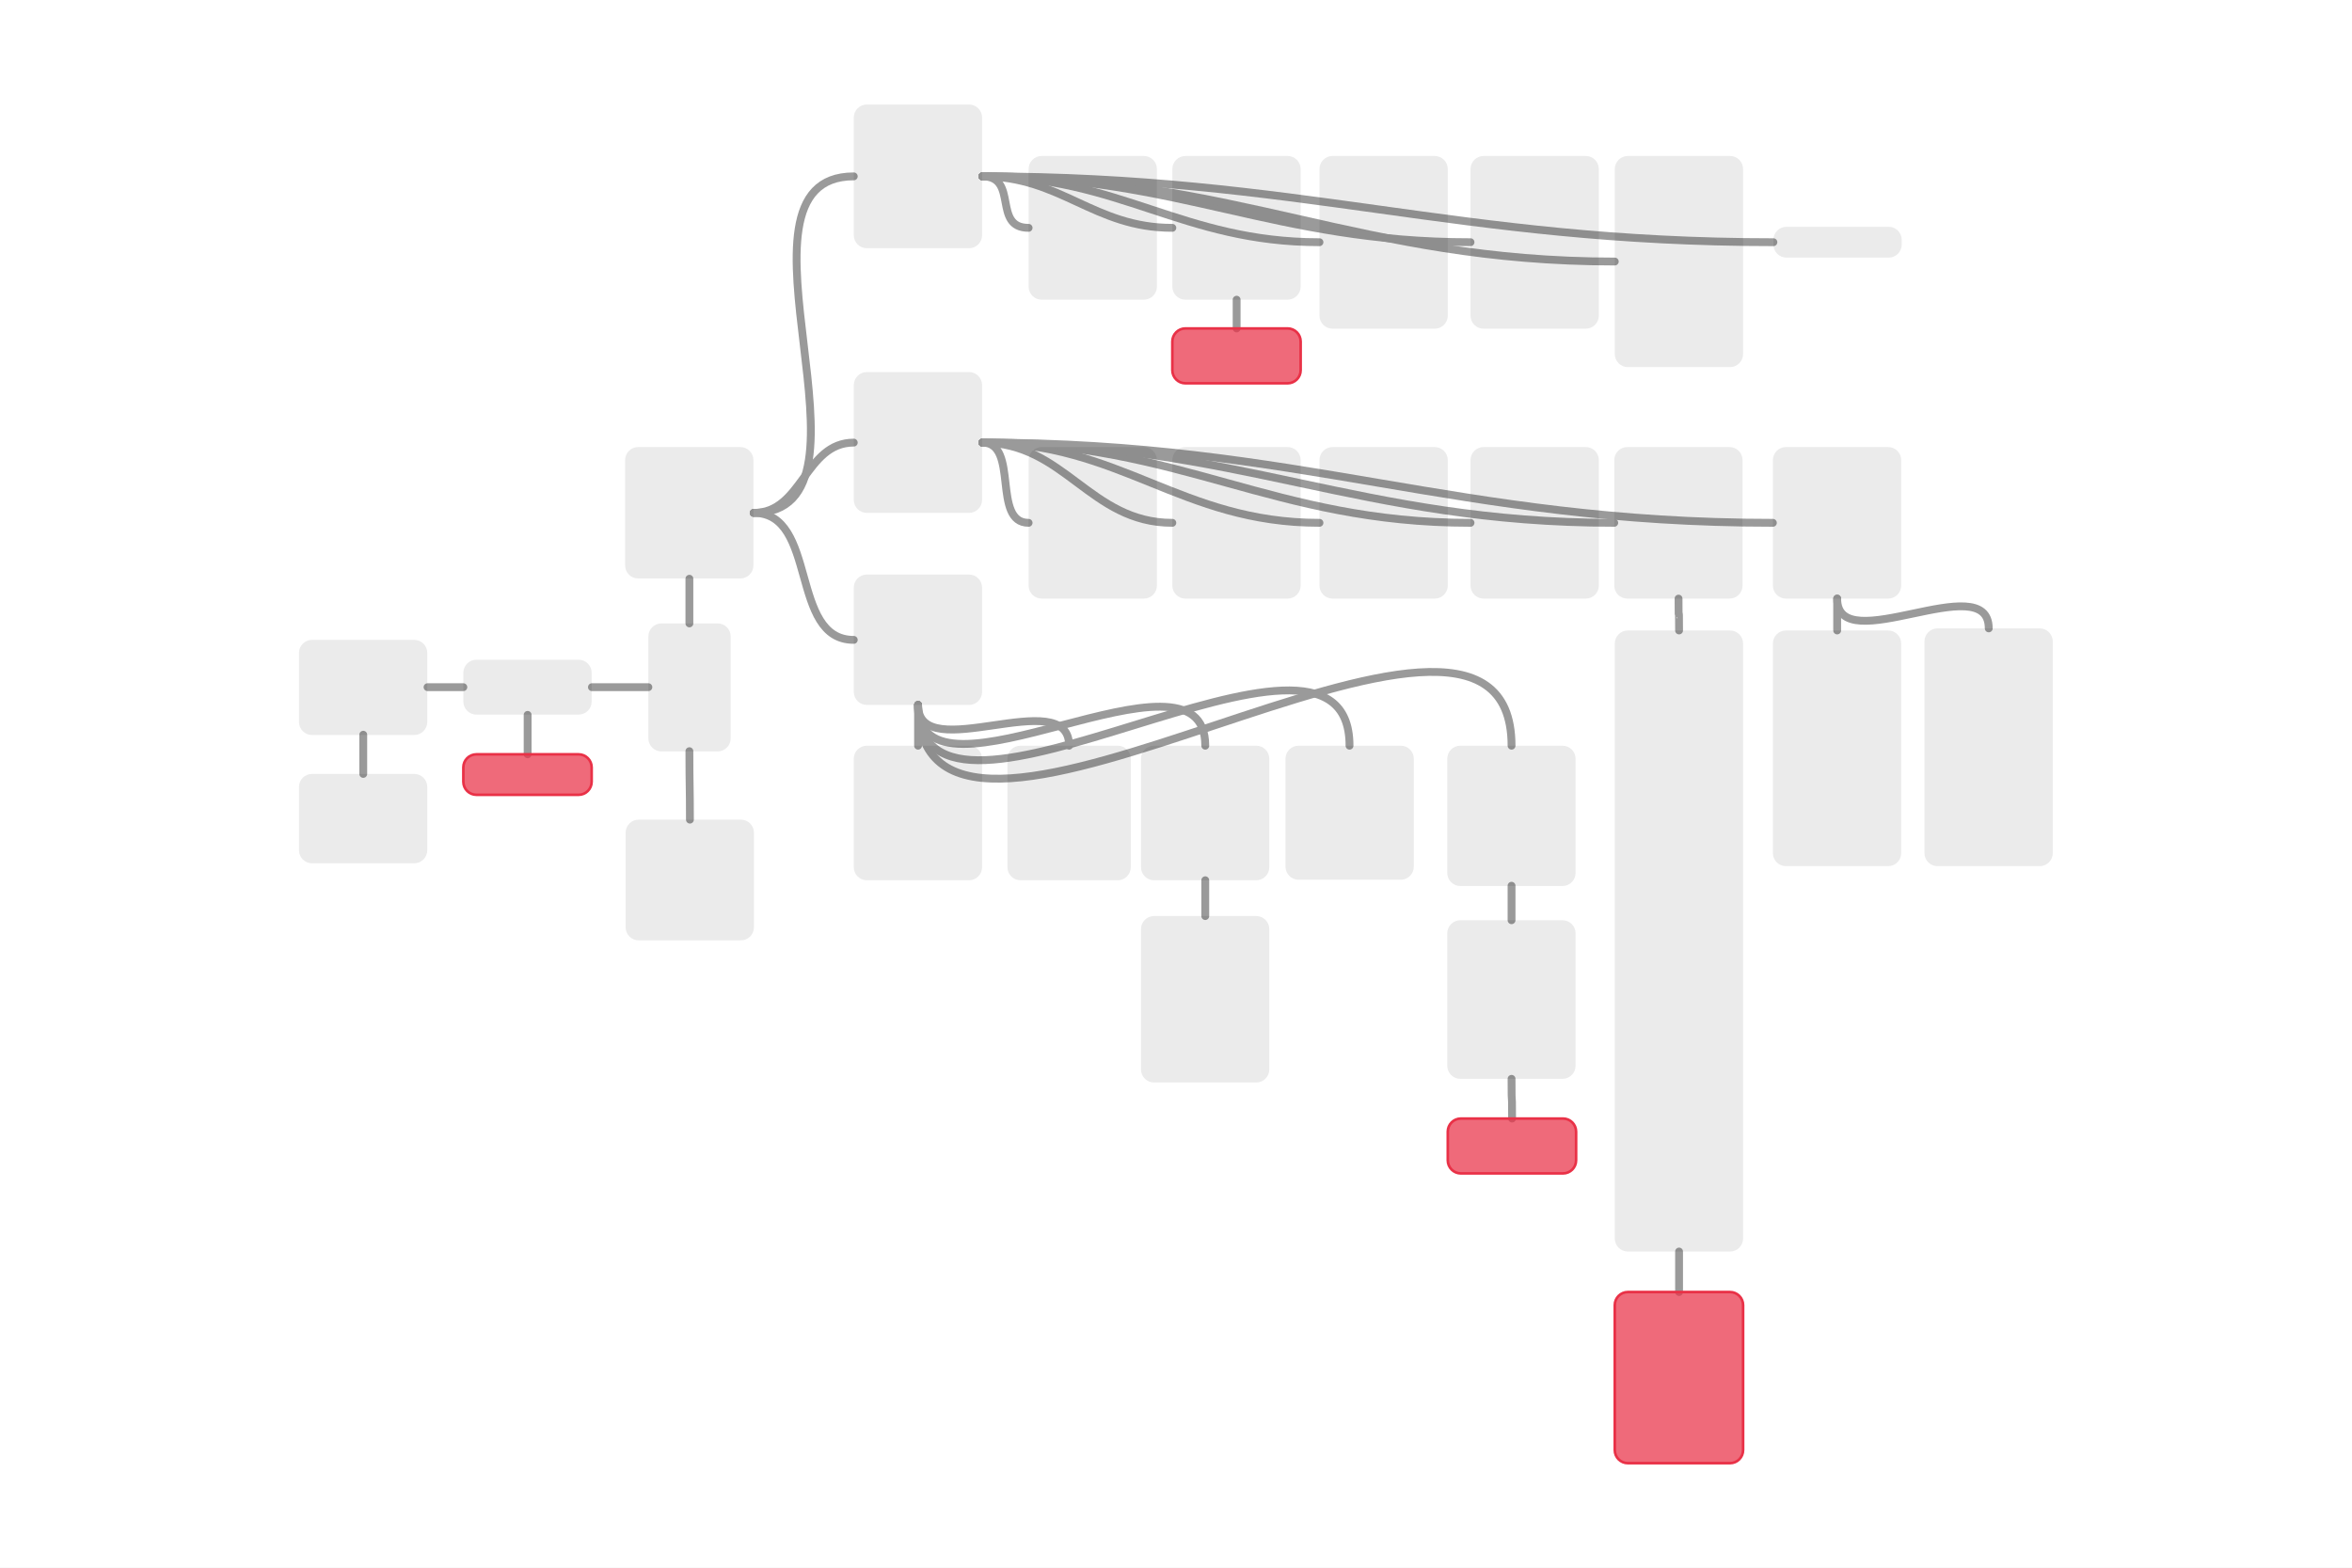
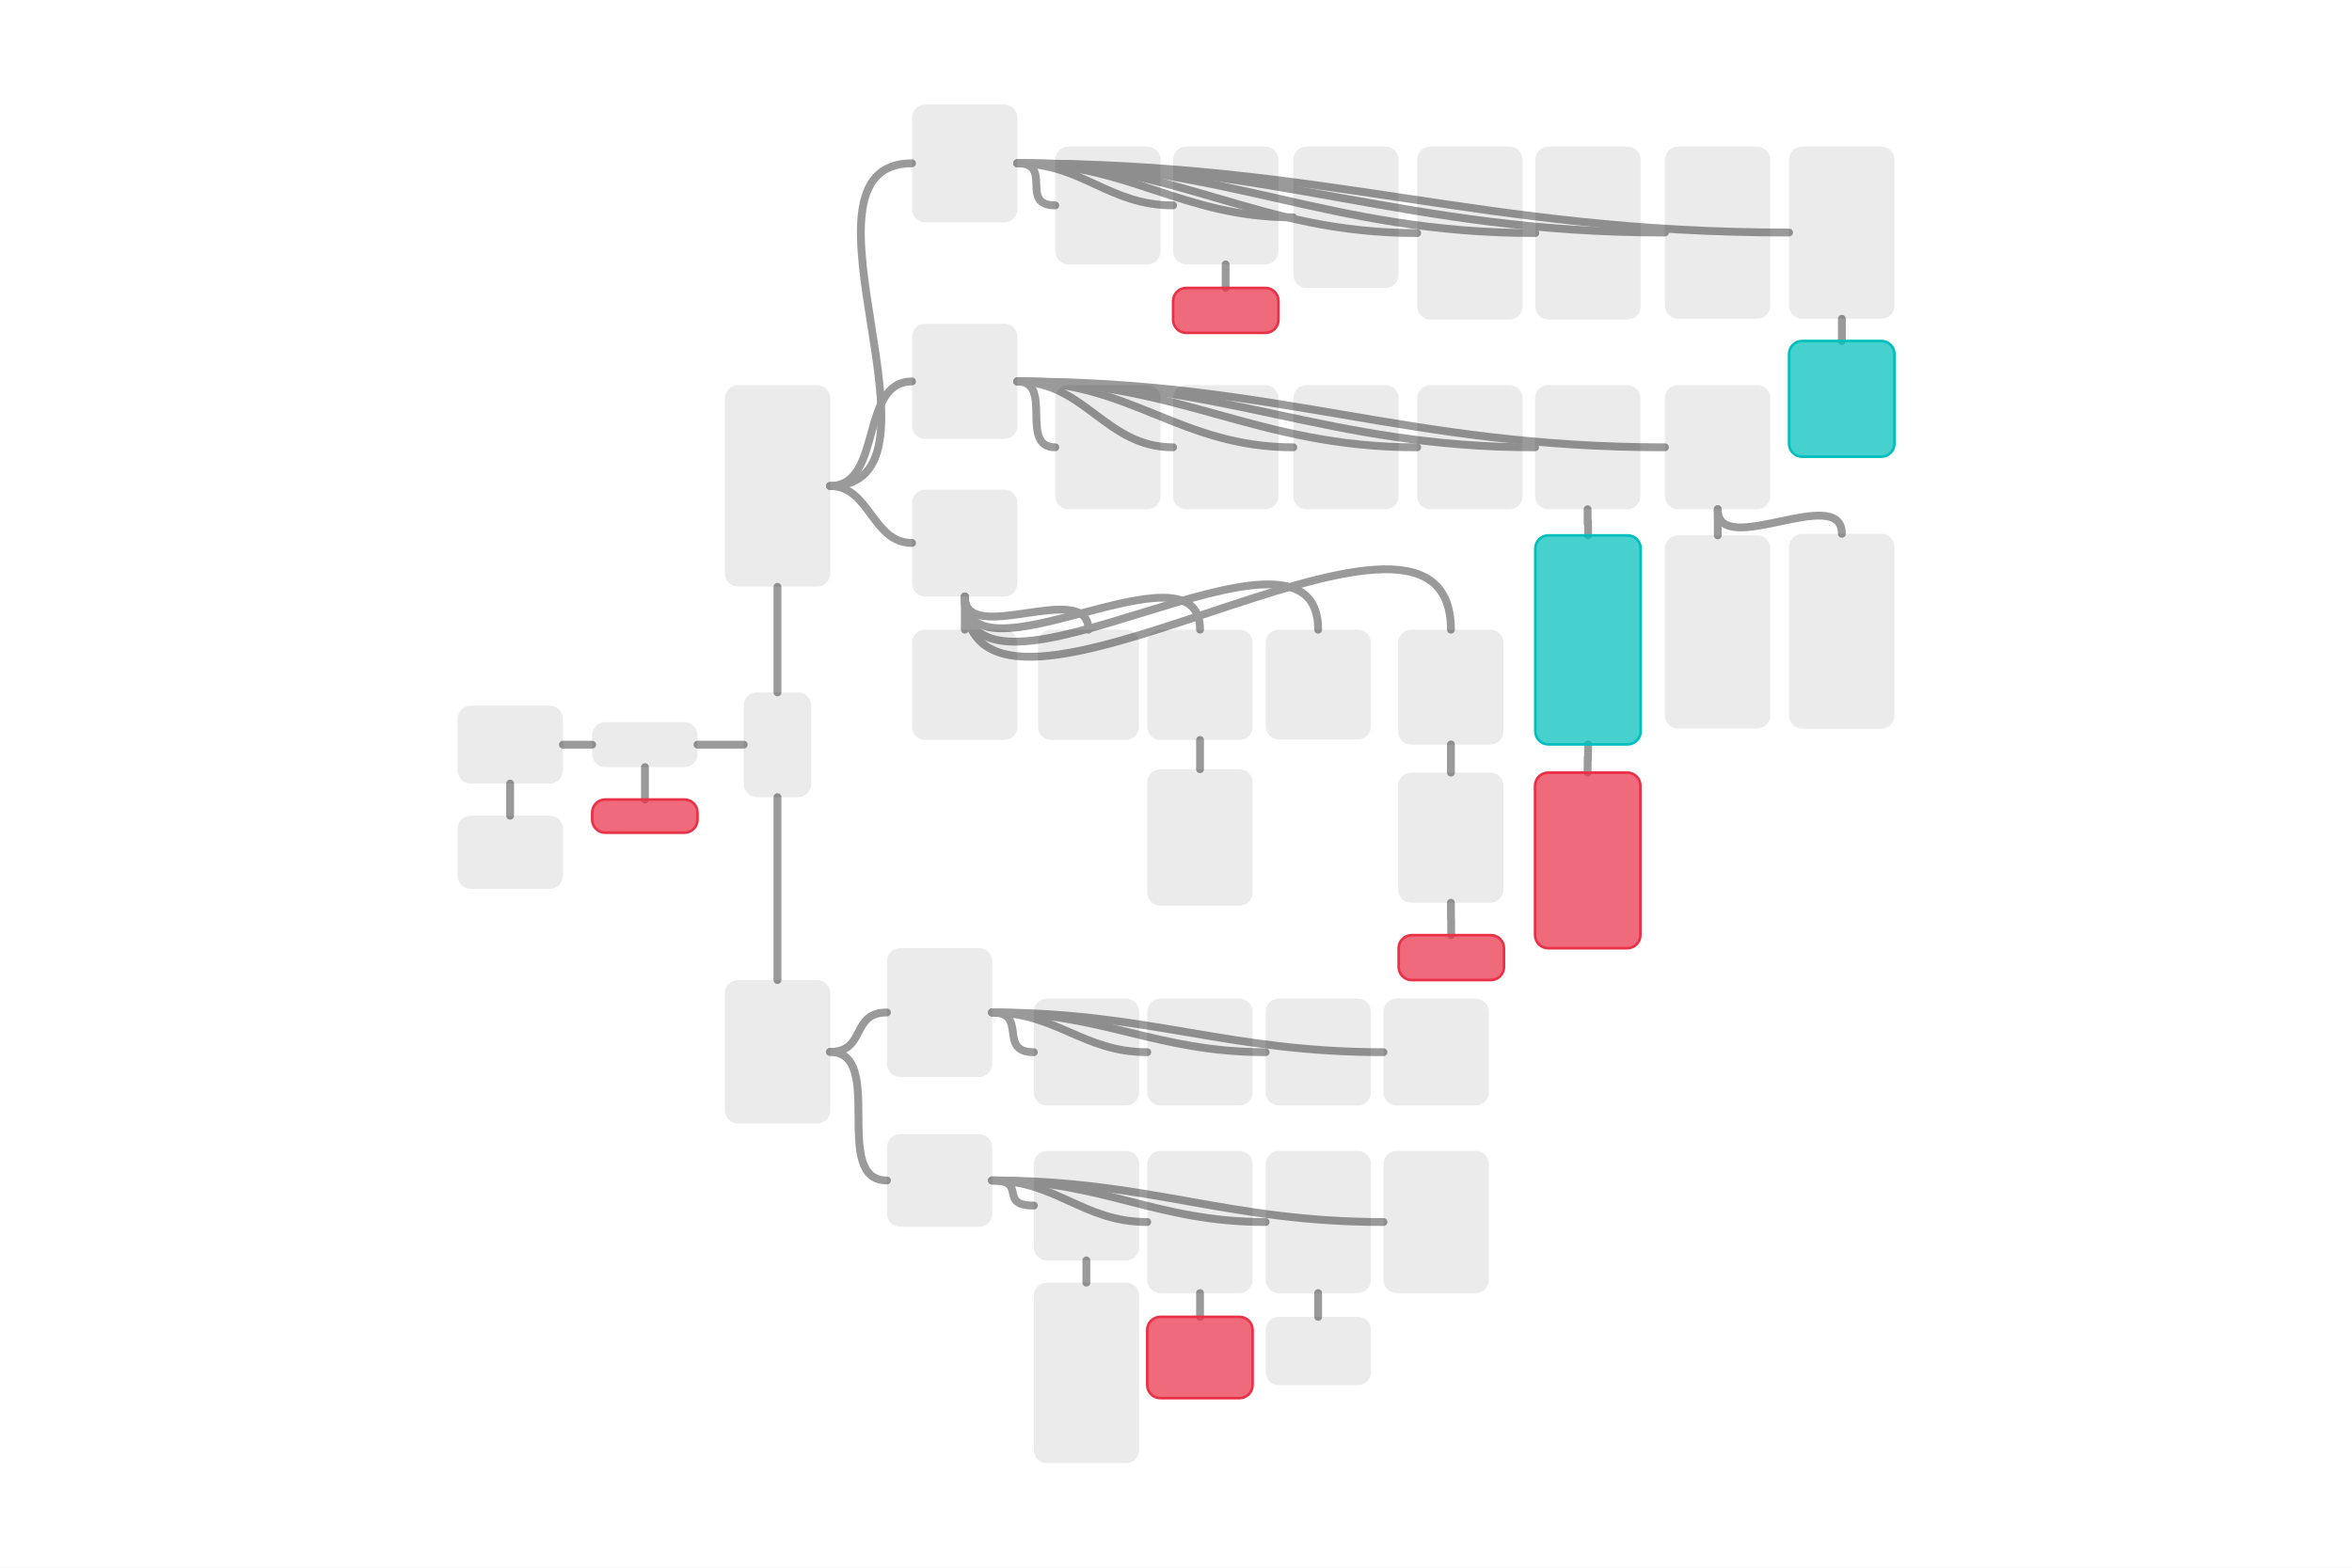
<svg xmlns="http://www.w3.org/2000/svg" viewBox="0 0 900 600" width="900" height="600">
  <rect width="900" height="600" fill="#ffffff" />
-   <path d="M248.1 263 C234.1 263 240.5 263 226.5 263" fill="none" stroke="#9a9a9a" stroke-width="3" stroke-linecap="round" />
-   <path d="M201.9 273.6 C201.9 287.6 201.9 274.7 201.9 288.7" fill="none" stroke="#9a9a9a" stroke-width="3" stroke-linecap="round" />
-   <path d="M177.3 263 C163.3 263 177.6 263 163.6 263" fill="none" stroke="#9a9a9a" stroke-width="3" stroke-linecap="round" />
-   <path d="M263.8 238.6 C263.8 224.6 263.8 235.5 263.8 221.5" fill="none" stroke="#9a9a9a" stroke-width="3" stroke-linecap="round" />
-   <path d="M139 281.2 C139 295.2 139 282.2 139 296.2" fill="none" stroke="#9a9a9a" stroke-width="3" stroke-linecap="round" />
-   <path d="M263.8 287.5 C263.8 301.5 264 299.7 264 313.7" fill="none" stroke="#9a9a9a" stroke-width="3" stroke-linecap="round" />
-   <path d="M288.4 196.3 C313.1 196.3 302 244.9 326.7 244.9" fill="none" stroke="#9a9a9a" stroke-width="3" stroke-linecap="round" />
-   <path d="M351.3 269.8 C351.3 283.8 351.3 271.4 351.3 285.4" fill="none" stroke="#9a9a9a" stroke-width="3" stroke-linecap="round" />
-   <path d="M351.3 269.8 C351.3 293.8 409.1 261.4 409.1 285.4" fill="none" stroke="#9a9a9a" stroke-width="3" stroke-linecap="round" />
-   <path d="M351.3 269.8 C351.3 314.2 461.2 241 461.2 285.4" fill="none" stroke="#9a9a9a" stroke-width="3" stroke-linecap="round" />
-   <path d="M461.2 336.9 C461.2 350.9 461.2 336.6 461.2 350.6" fill="none" stroke="#9a9a9a" stroke-width="3" stroke-linecap="round" />
-   <path d="M351.3 269.8 C351.3 336.2 516.4 219 516.4 285.4" fill="none" stroke="#9a9a9a" stroke-width="3" stroke-linecap="round" />
-   <path d="M351.3 269.8 C351.3 360.9 578.4 194.3 578.4 285.4" fill="none" stroke="#9a9a9a" stroke-width="3" stroke-linecap="round" />
-   <path d="M578.4 339 C578.4 353 578.4 338.2 578.4 352.2" fill="none" stroke="#9a9a9a" stroke-width="3" stroke-linecap="round" />
-   <path d="M578.4 412.9 C578.4 426.9 578.6 414.1 578.6 428.1" fill="none" stroke="#9a9a9a" stroke-width="3" stroke-linecap="round" />
-   <path d="M288.4 196.3 C307.1 196.3 308 169.4 326.7 169.4" fill="none" stroke="#9a9a9a" stroke-width="3" stroke-linecap="round" />
-   <path d="M375.9 169.4 C390.1 169.4 379.4 200.1 393.6 200.1" fill="none" stroke="#9a9a9a" stroke-width="3" stroke-linecap="round" />
-   <path d="M375.9 169.4 C407.5 169.4 417 200.1 448.6 200.1" fill="none" stroke="#9a9a9a" stroke-width="3" stroke-linecap="round" />
-   <path d="M375.9 169.4 C428.9 169.4 451.8 200.1 504.9 200.1" fill="none" stroke="#9a9a9a" stroke-width="3" stroke-linecap="round" />
-   <path d="M375.9 169.4 C451.6 169.4 486.9 200.1 562.7 200.1" fill="none" stroke="#9a9a9a" stroke-width="3" stroke-linecap="round" />
-   <path d="M375.9 169.4 C473.4 169.4 520.2 200.1 617.7 200.1" fill="none" stroke="#9a9a9a" stroke-width="3" stroke-linecap="round" />
-   <path d="M642.3 229.1 C642.3 243.1 642.5 227.3 642.5 241.3" fill="none" stroke="#9a9a9a" stroke-width="3" stroke-linecap="round" />
-   <path d="M642.5 479 C642.5 493 642.5 480.5 642.5 494.5" fill="none" stroke="#9a9a9a" stroke-width="3" stroke-linecap="round" />
-   <path d="M375.9 169.4 C497.5 169.4 556.8 200.1 678.4 200.1" fill="none" stroke="#9a9a9a" stroke-width="3" stroke-linecap="round" />
-   <path d="M703 229.1 C703 243.1 703 227.3 703 241.3" fill="none" stroke="#9a9a9a" stroke-width="3" stroke-linecap="round" />
-   <path d="M703 229.1 C703 252.8 761 216.9 761 240.5" fill="none" stroke="#9a9a9a" stroke-width="3" stroke-linecap="round" />
-   <path d="M288.4 196.3 C342.1 196.3 273 67.5 326.7 67.5" fill="none" stroke="#9a9a9a" stroke-width="3" stroke-linecap="round" />
-   <path d="M375.9 67.5 C389.9 67.5 379.6 87.2 393.6 87.2" fill="none" stroke="#9a9a9a" stroke-width="3" stroke-linecap="round" />
-   <path d="M375.9 67.5 C406 67.5 418.5 87.2 448.6 87.2" fill="none" stroke="#9a9a9a" stroke-width="3" stroke-linecap="round" />
-   <path d="M473.2 114.7 C473.2 128.7 473.2 111.7 473.2 125.7" fill="none" stroke="#9a9a9a" stroke-width="3" stroke-linecap="round" />
-   <path d="M375.9 67.5 C428.4 67.5 452.3 92.7 504.9 92.7" fill="none" stroke="#9a9a9a" stroke-width="3" stroke-linecap="round" />
-   <path d="M375.9 67.5 C451.3 67.5 487.3 92.7 562.7 92.7" fill="none" stroke="#9a9a9a" stroke-width="3" stroke-linecap="round" />
-   <path d="M375.9 67.5 C473.6 67.5 520.2 100.1 617.9 100.1" fill="none" stroke="#9a9a9a" stroke-width="3" stroke-linecap="round" />
-   <path d="M375.9 67.5 C497.4 67.5 557.1 92.7 678.6 92.7" fill="none" stroke="#9a9a9a" stroke-width="3" stroke-linecap="round" />
-   <rect x="114.4" y="296.2" width="49.1" height="34.2" rx="5" fill="#000000" fill-opacity="0.08" />
-   <rect x="114.4" y="244.9" width="49.1" height="36.4" rx="5" fill="#000000" fill-opacity="0.08" />
-   <rect x="177.3" y="252.5" width="49.1" height="21" rx="5" fill="#000000" fill-opacity="0.08" />
-   <rect x="177.3" y="288.7" width="49.1" height="15.5" rx="5" fill="#e93147" fill-opacity="0.72" stroke="#e93147" stroke-width="1" />
-   <rect x="248.1" y="238.6" width="31.5" height="49" rx="5" fill="#000000" fill-opacity="0.08" />
-   <rect x="239.4" y="313.7" width="49.1" height="46.2" rx="5" fill="#000000" fill-opacity="0.08" />
-   <rect x="239.2" y="171.1" width="49.1" height="50.3" rx="5" fill="#000000" fill-opacity="0.08" />
-   <rect x="385.5" y="285.4" width="47.2" height="51.5" rx="5" fill="#000000" fill-opacity="0.08" />
-   <rect x="436.6" y="285.4" width="49.1" height="51.5" rx="5" fill="#000000" fill-opacity="0.08" />
-   <rect x="436.6" y="350.6" width="49.1" height="63.7" rx="5" fill="#000000" fill-opacity="0.08" />
-   <rect x="491.9" y="285.4" width="49.1" height="51.3" rx="5" fill="#000000" fill-opacity="0.08" />
-   <rect x="553.8" y="352.2" width="49.1" height="60.7" rx="5" fill="#000000" fill-opacity="0.08" />
-   <rect x="554" y="428.1" width="49.1" height="21" rx="5" fill="#e93147" fill-opacity="0.72" stroke="#e93147" stroke-width="1" />
-   <rect x="553.8" y="285.4" width="49.1" height="53.7" rx="5" fill="#000000" fill-opacity="0.08" />
-   <rect x="326.7" y="285.4" width="49.1" height="51.5" rx="5" fill="#000000" fill-opacity="0.08" />
-   <rect x="393.6" y="171.1" width="49.1" height="58" rx="5" fill="#000000" fill-opacity="0.08" />
-   <rect x="448.6" y="171.1" width="49.1" height="58" rx="5" fill="#000000" fill-opacity="0.08" />
-   <rect x="562.7" y="171.1" width="49.1" height="58" rx="5" fill="#000000" fill-opacity="0.08" />
-   <rect x="617.7" y="171.1" width="49.1" height="58" rx="5" fill="#000000" fill-opacity="0.08" />
-   <rect x="617.9" y="241.3" width="49.1" height="237.7" rx="5" fill="#000000" fill-opacity="0.08" />
-   <rect x="617.9" y="494.5" width="49.1" height="65.5" rx="5" fill="#e93147" fill-opacity="0.72" stroke="#e93147" stroke-width="1" />
-   <rect x="678.4" y="241.3" width="49.1" height="90.2" rx="5" fill="#000000" fill-opacity="0.08" />
-   <rect x="736.4" y="240.5" width="49.1" height="91" rx="5" fill="#000000" fill-opacity="0.08" />
-   <rect x="678.4" y="171.1" width="49.1" height="58" rx="5" fill="#000000" fill-opacity="0.08" />
-   <rect x="504.9" y="171.1" width="49.1" height="58" rx="5" fill="#000000" fill-opacity="0.08" />
-   <rect x="326.7" y="219.9" width="49.1" height="49.9" rx="5" fill="#000000" fill-opacity="0.08" />
-   <rect x="326.7" y="142.4" width="49.1" height="53.9" rx="5" fill="#000000" fill-opacity="0.08" />
-   <rect x="393.6" y="59.7" width="49.1" height="55" rx="5" fill="#000000" fill-opacity="0.08" />
-   <rect x="448.6" y="59.7" width="49.1" height="55" rx="5" fill="#000000" fill-opacity="0.08" />
-   <rect x="504.9" y="59.7" width="49.1" height="66.1" rx="5" fill="#000000" fill-opacity="0.08" />
-   <rect x="562.7" y="59.7" width="49.1" height="66.1" rx="5" fill="#000000" fill-opacity="0.08" />
-   <rect x="326.7" y="40" width="49.1" height="55" rx="5" fill="#000000" fill-opacity="0.08" />
-   <rect x="448.6" y="125.7" width="49.1" height="21" rx="5" fill="#e93147" fill-opacity="0.72" stroke="#e93147" stroke-width="1" />
-   <rect x="617.9" y="59.7" width="49.1" height="80.8" rx="5" fill="#000000" fill-opacity="0.08" />
-   <rect x="678.6" y="86.8" width="49.1" height="11.8" rx="5" fill="#000000" fill-opacity="0.08" />
+   <path d="M284.6 285 C270.6 285 280.9 285 266.9 285" fill="none" stroke="#9a9a9a" stroke-width="3" stroke-linecap="round" />
+   <path d="M246.8 293.6 C246.8 307.6 246.8 292 246.8 306" fill="none" stroke="#9a9a9a" stroke-width="3" stroke-linecap="round" />
+   <path d="M226.6 285 C212.6 285 229.4 285 215.4 285" fill="none" stroke="#9a9a9a" stroke-width="3" stroke-linecap="round" />
+   <path d="M297.5 265 C297.5 248.8 297.5 240.7 297.5 224.6" fill="none" stroke="#9a9a9a" stroke-width="3" stroke-linecap="round" />
+   <path d="M195.2 299.9 C195.2 313.9 195.2 298.2 195.2 312.2" fill="none" stroke="#9a9a9a" stroke-width="3" stroke-linecap="round" />
+   <path d="M297.5 305.1 C297.5 333.1 297.5 347.1 297.5 375.1" fill="none" stroke="#9a9a9a" stroke-width="3" stroke-linecap="round" />
+   <path d="M317.6 186 C332.9 186 333.7 207.8 349 207.8" fill="none" stroke="#9a9a9a" stroke-width="3" stroke-linecap="round" />
+   <path d="M369.2 228.3 C369.2 242.3 369.2 227 369.2 241" fill="none" stroke="#9a9a9a" stroke-width="3" stroke-linecap="round" />
+   <path d="M369.2 228.3 C369.2 247.9 416.5 221.4 416.5 241" fill="none" stroke="#9a9a9a" stroke-width="3" stroke-linecap="round" />
+   <path d="M369.2 228.3 C369.2 264.6 459.2 204.6 459.2 241" fill="none" stroke="#9a9a9a" stroke-width="3" stroke-linecap="round" />
+   <path d="M459.2 283.2 C459.2 297.2 459.2 280.4 459.2 294.4" fill="none" stroke="#9a9a9a" stroke-width="3" stroke-linecap="round" />
+   <path d="M369.2 228.3 C369.2 282.6 504.4 186.6 504.4 241" fill="none" stroke="#9a9a9a" stroke-width="3" stroke-linecap="round" />
+   <path d="M369.2 228.3 C369.2 302.8 555.2 166.4 555.2 241" fill="none" stroke="#9a9a9a" stroke-width="3" stroke-linecap="round" />
+   <path d="M555.2 284.9 C555.2 298.9 555.2 281.7 555.2 295.7" fill="none" stroke="#9a9a9a" stroke-width="3" stroke-linecap="round" />
+   <path d="M555.2 345.5 C555.2 359.5 555.3 343.9 555.3 357.9" fill="none" stroke="#9a9a9a" stroke-width="3" stroke-linecap="round" />
+   <path d="M317.6 186 C338 186 328.7 146 349 146" fill="none" stroke="#9a9a9a" stroke-width="3" stroke-linecap="round" />
+   <path d="M389.3 146 C403.3 146 389.8 171.2 403.8 171.2" fill="none" stroke="#9a9a9a" stroke-width="3" stroke-linecap="round" />
+   <path d="M389.3 146 C415.2 146 423 171.2 448.9 171.2" fill="none" stroke="#9a9a9a" stroke-width="3" stroke-linecap="round" />
+   <path d="M389.3 146 C432.7 146 451.5 171.2 494.9 171.2" fill="none" stroke="#9a9a9a" stroke-width="3" stroke-linecap="round" />
+   <path d="M389.3 146 C451.3 146 480.3 171.2 542.3 171.2" fill="none" stroke="#9a9a9a" stroke-width="3" stroke-linecap="round" />
+   <path d="M389.3 146 C469.2 146 507.5 171.2 587.4 171.2" fill="none" stroke="#9a9a9a" stroke-width="3" stroke-linecap="round" />
+   <path d="M607.5 194.9 C607.5 208.9 607.7 190.9 607.7 204.9" fill="none" stroke="#9a9a9a" stroke-width="3" stroke-linecap="round" />
+   <path d="M607.7 284.9 C607.7 298.9 607.5 281.7 607.5 295.7" fill="none" stroke="#9a9a9a" stroke-width="3" stroke-linecap="round" />
+   <path d="M389.3 146 C488.9 146 537.5 171.2 637.1 171.2" fill="none" stroke="#9a9a9a" stroke-width="3" stroke-linecap="round" />
+   <path d="M657.3 194.9 C657.3 208.9 657.3 190.9 657.3 204.9" fill="none" stroke="#9a9a9a" stroke-width="3" stroke-linecap="round" />
+   <path d="M657.3 194.9 C657.3 214.3 704.8 184.9 704.8 204.3" fill="none" stroke="#9a9a9a" stroke-width="3" stroke-linecap="round" />
+   <path d="M317.6 186 C368.6 186 298.1 62.5 349 62.5" fill="none" stroke="#9a9a9a" stroke-width="3" stroke-linecap="round" />
+   <path d="M389.3 62.5 C403.3 62.5 389.8 78.6 403.8 78.6" fill="none" stroke="#9a9a9a" stroke-width="3" stroke-linecap="round" />
+   <path d="M389.3 62.5 C414 62.5 424.2 78.6 448.9 78.6" fill="none" stroke="#9a9a9a" stroke-width="3" stroke-linecap="round" />
+   <path d="M469 101.2 C469 115.2 469 96.2 469 110.2" fill="none" stroke="#9a9a9a" stroke-width="3" stroke-linecap="round" />
+   <path d="M389.3 62.5 C432.3 62.5 451.9 83.2 494.9 83.2" fill="none" stroke="#9a9a9a" stroke-width="3" stroke-linecap="round" />
+   <path d="M389.3 62.5 C451.4 62.5 480.2 89.2 542.3 89.2" fill="none" stroke="#9a9a9a" stroke-width="3" stroke-linecap="round" />
+   <path d="M389.3 62.5 C469.3 62.5 507.5 89.2 587.5 89.2" fill="none" stroke="#9a9a9a" stroke-width="3" stroke-linecap="round" />
+   <path d="M389.3 62.5 C489 62.5 537.4 89 637.1 89" fill="none" stroke="#9a9a9a" stroke-width="3" stroke-linecap="round" />
+   <path d="M389.3 62.5 C507.9 62.5 566 89 684.6 89" fill="none" stroke="#9a9a9a" stroke-width="3" stroke-linecap="round" />
+   <path d="M704.8 122 C704.8 136 704.8 116.5 704.8 130.5" fill="none" stroke="#9a9a9a" stroke-width="3" stroke-linecap="round" />
+   <path d="M317.6 402.6 C331.6 402.6 325.4 387.5 339.4 387.5" fill="none" stroke="#9a9a9a" stroke-width="3" stroke-linecap="round" />
+   <path d="M379.6 387.5 C393.6 387.5 381.6 402.7 395.6 402.7" fill="none" stroke="#9a9a9a" stroke-width="3" stroke-linecap="round" />
+   <path d="M379.6 387.5 C404.2 387.5 414.5 402.7 439 402.7" fill="none" stroke="#9a9a9a" stroke-width="3" stroke-linecap="round" />
+   <path d="M379.6 387.5 C421.9 387.5 442 402.7 484.3 402.7" fill="none" stroke="#9a9a9a" stroke-width="3" stroke-linecap="round" />
+   <path d="M379.6 387.5 C439.8 387.5 469.2 402.7 529.4 402.7" fill="none" stroke="#9a9a9a" stroke-width="3" stroke-linecap="round" />
+   <path d="M317.6 402.6 C339.1 402.6 317.9 451.8 339.4 451.8" fill="none" stroke="#9a9a9a" stroke-width="3" stroke-linecap="round" />
+   <path d="M379.6 451.8 C393.6 451.8 381.6 461.4 395.6 461.4" fill="none" stroke="#9a9a9a" stroke-width="3" stroke-linecap="round" />
+   <path d="M415.7 482.4 C415.7 496.4 415.7 476.9 415.7 490.9" fill="none" stroke="#9a9a9a" stroke-width="3" stroke-linecap="round" />
+   <path d="M379.6 451.8 C404.2 451.8 414.4 467.7 439 467.7" fill="none" stroke="#9a9a9a" stroke-width="3" stroke-linecap="round" />
+   <path d="M379.6 451.8 C422 451.8 441.9 467.7 484.3 467.7" fill="none" stroke="#9a9a9a" stroke-width="3" stroke-linecap="round" />
+   <path d="M459.2 494.9 C459.2 508.9 459.2 490 459.2 504" fill="none" stroke="#9a9a9a" stroke-width="3" stroke-linecap="round" />
+   <path d="M504.4 494.9 C504.4 508.9 504.4 490 504.4 504" fill="none" stroke="#9a9a9a" stroke-width="3" stroke-linecap="round" />
+   <path d="M379.6 451.8 C439.9 451.8 469.1 467.7 529.4 467.7" fill="none" stroke="#9a9a9a" stroke-width="3" stroke-linecap="round" />
+   <rect x="277.4" y="147.4" width="40.3" height="77.1" rx="5" fill="#000000" fill-opacity="0.08" />
+   <rect x="397.2" y="241" width="38.6" height="42.2" rx="5" fill="#000000" fill-opacity="0.08" />
+   <rect x="439" y="241" width="40.3" height="42.2" rx="5" fill="#000000" fill-opacity="0.08" />
+   <rect x="439" y="294.4" width="40.3" height="52.2" rx="5" fill="#000000" fill-opacity="0.08" />
+   <rect x="484.3" y="241" width="40.3" height="42" rx="5" fill="#000000" fill-opacity="0.08" />
+   <rect x="535" y="295.7" width="40.3" height="49.8" rx="5" fill="#000000" fill-opacity="0.08" />
+   <rect x="535.2" y="357.9" width="40.3" height="17.2" rx="5" fill="#e93147" fill-opacity="0.72" stroke="#e93147" stroke-width="1" />
+   <rect x="535" y="241" width="40.3" height="44" rx="5" fill="#000000" fill-opacity="0.08" />
+   <rect x="349" y="241" width="40.3" height="42.2" rx="5" fill="#000000" fill-opacity="0.08" />
+   <rect x="403.8" y="147.4" width="40.3" height="47.5" rx="5" fill="#000000" fill-opacity="0.08" />
+   <rect x="448.9" y="147.4" width="40.3" height="47.5" rx="5" fill="#000000" fill-opacity="0.08" />
+   <rect x="542.3" y="147.4" width="40.3" height="47.5" rx="5" fill="#000000" fill-opacity="0.08" />
+   <rect x="587.4" y="147.4" width="40.3" height="47.5" rx="5" fill="#000000" fill-opacity="0.08" />
+   <rect x="587.5" y="204.9" width="40.3" height="80" rx="5" fill="#00bfbc" fill-opacity="0.72" stroke="#00bfbc" stroke-width="1" />
+   <rect x="637.1" y="204.9" width="40.3" height="73.9" rx="5" fill="#000000" fill-opacity="0.08" />
+   <rect x="684.6" y="204.3" width="40.3" height="74.6" rx="5" fill="#000000" fill-opacity="0.08" />
+   <rect x="637.1" y="147.4" width="40.3" height="47.5" rx="5" fill="#000000" fill-opacity="0.08" />
+   <rect x="494.9" y="147.4" width="40.3" height="47.5" rx="5" fill="#000000" fill-opacity="0.08" />
+   <rect x="349" y="187.4" width="40.3" height="40.9" rx="5" fill="#000000" fill-opacity="0.08" />
+   <rect x="349" y="123.9" width="40.3" height="44.1" rx="5" fill="#000000" fill-opacity="0.08" />
+   <rect x="403.8" y="56.1" width="40.3" height="45.1" rx="5" fill="#000000" fill-opacity="0.08" />
+   <rect x="448.9" y="56.1" width="40.3" height="45.1" rx="5" fill="#000000" fill-opacity="0.08" />
+   <rect x="494.9" y="56.1" width="40.3" height="54.1" rx="5" fill="#000000" fill-opacity="0.08" />
+   <rect x="542.3" y="56.1" width="40.3" height="66.2" rx="5" fill="#000000" fill-opacity="0.08" />
+   <rect x="349" y="40" width="40.3" height="45.1" rx="5" fill="#000000" fill-opacity="0.08" />
+   <rect x="448.9" y="110.2" width="40.3" height="17.2" rx="5" fill="#e93147" fill-opacity="0.72" stroke="#e93147" stroke-width="1" />
+   <rect x="587.5" y="56.1" width="40.3" height="66.2" rx="5" fill="#000000" fill-opacity="0.08" />
+   <rect x="684.6" y="130.5" width="40.3" height="44.3" rx="5" fill="#00bfbc" fill-opacity="0.72" stroke="#00bfbc" stroke-width="1" />
+   <rect x="684.6" y="56.1" width="40.3" height="65.9" rx="5" fill="#000000" fill-opacity="0.08" />
+   <rect x="637.1" y="56.1" width="40.3" height="65.9" rx="5" fill="#000000" fill-opacity="0.08" />
+   <rect x="587.4" y="295.7" width="40.3" height="67.2" rx="5" fill="#e93147" fill-opacity="0.72" stroke="#e93147" stroke-width="1" />
+   <rect x="284.6" y="265" width="25.8" height="40.1" rx="5" fill="#000000" fill-opacity="0.08" />
+   <rect x="175.1" y="270.1" width="40.3" height="29.8" rx="5" fill="#000000" fill-opacity="0.08" />
+   <rect x="175.1" y="312.2" width="40.3" height="28" rx="5" fill="#000000" fill-opacity="0.08" />
+   <rect x="226.6" y="306" width="40.3" height="12.7" rx="5" fill="#e93147" fill-opacity="0.72" stroke="#e93147" stroke-width="1" />
+   <rect x="226.6" y="276.4" width="40.3" height="17.2" rx="5" fill="#000000" fill-opacity="0.08" />
+   <rect x="277.4" y="375.1" width="40.3" height="54.9" rx="5" fill="#000000" fill-opacity="0.08" />
+   <rect x="395.6" y="382.2" width="40.3" height="40.9" rx="5" fill="#000000" fill-opacity="0.08" />
+   <rect x="439" y="382.2" width="40.3" height="40.9" rx="5" fill="#000000" fill-opacity="0.08" />
+   <rect x="484.3" y="382.2" width="40.3" height="40.9" rx="5" fill="#000000" fill-opacity="0.08" />
+   <rect x="529.4" y="382.2" width="40.3" height="40.9" rx="5" fill="#000000" fill-opacity="0.08" />
+   <rect x="339.4" y="362.9" width="40.3" height="49.3" rx="5" fill="#000000" fill-opacity="0.08" />
+   <rect x="339.4" y="434.1" width="40.3" height="35.4" rx="5" fill="#000000" fill-opacity="0.08" />
+   <rect x="395.6" y="440.5" width="40.3" height="41.9" rx="5" fill="#000000" fill-opacity="0.08" />
+   <rect x="395.6" y="490.9" width="40.3" height="69.1" rx="5" fill="#000000" fill-opacity="0.08" />
+   <rect x="439" y="440.5" width="40.3" height="54.4" rx="5" fill="#000000" fill-opacity="0.08" />
+   <rect x="439" y="504" width="40.3" height="31.1" rx="5" fill="#e93147" fill-opacity="0.72" stroke="#e93147" stroke-width="1" />
+   <rect x="484.3" y="440.5" width="40.3" height="54.4" rx="5" fill="#000000" fill-opacity="0.08" />
+   <rect x="484.3" y="504" width="40.3" height="26.1" rx="5" fill="#000000" fill-opacity="0.08" />
+   <rect x="529.4" y="440.5" width="40.3" height="54.4" rx="5" fill="#000000" fill-opacity="0.08" />
</svg>
